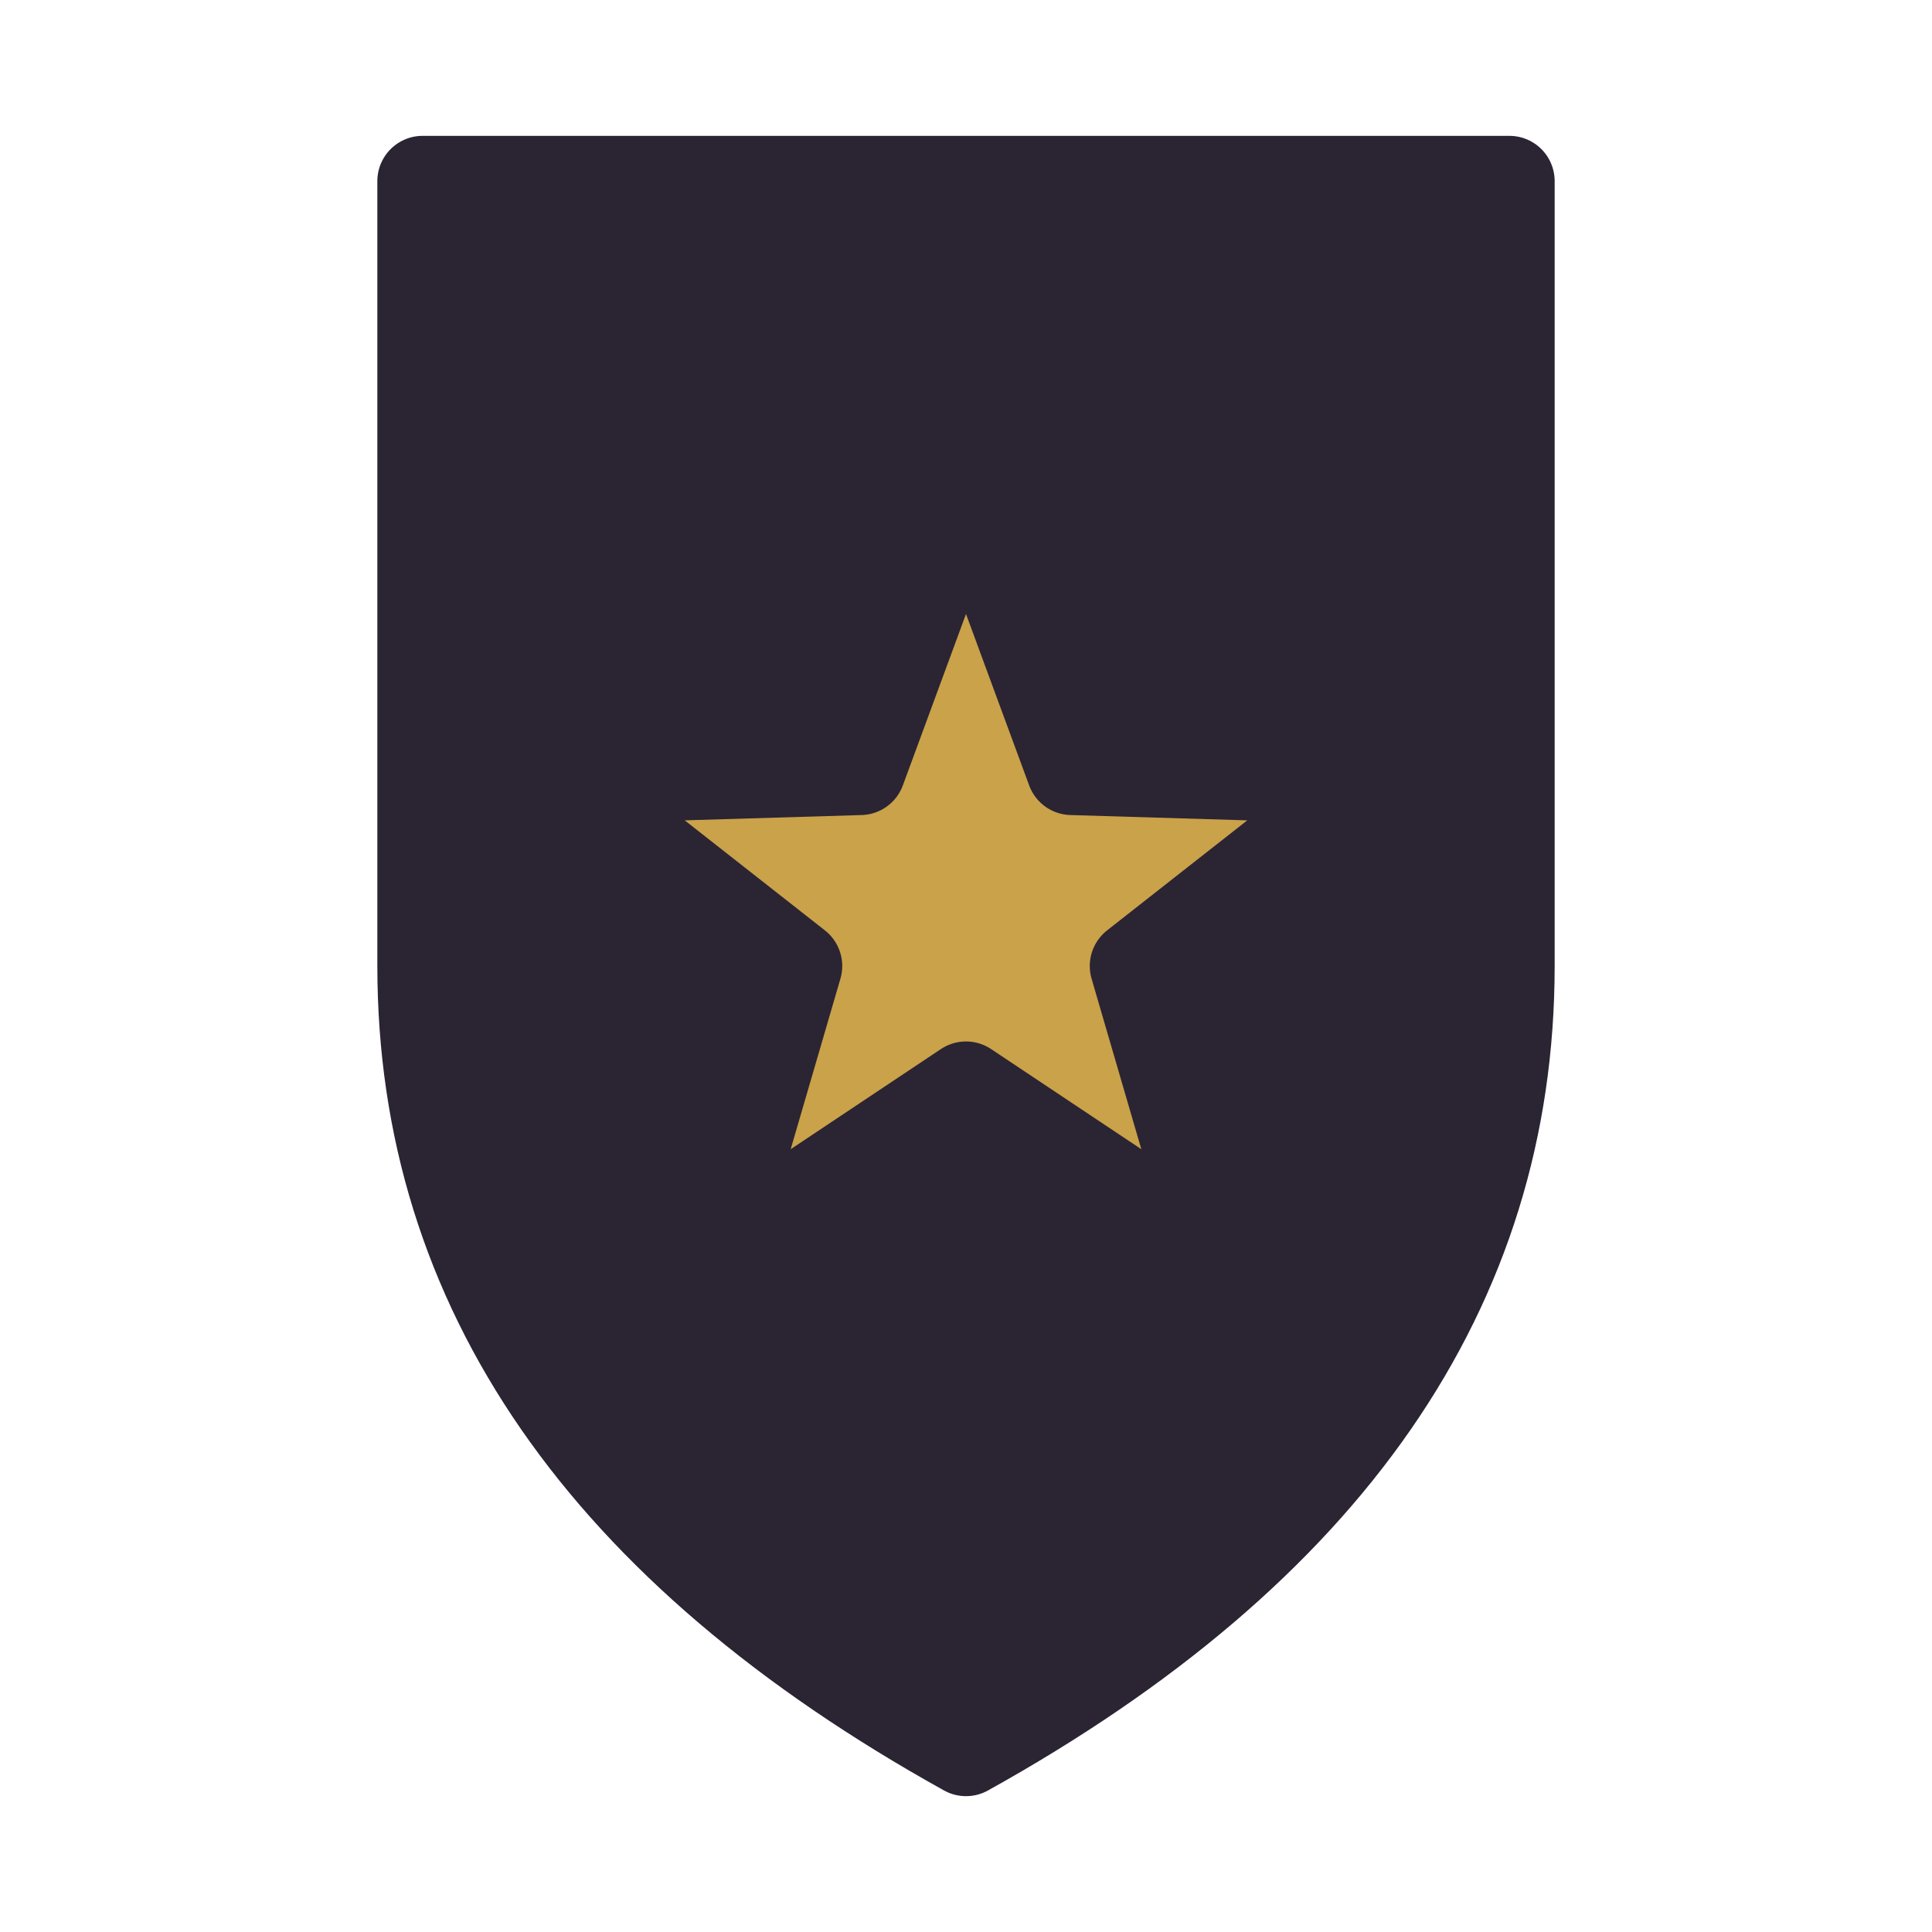
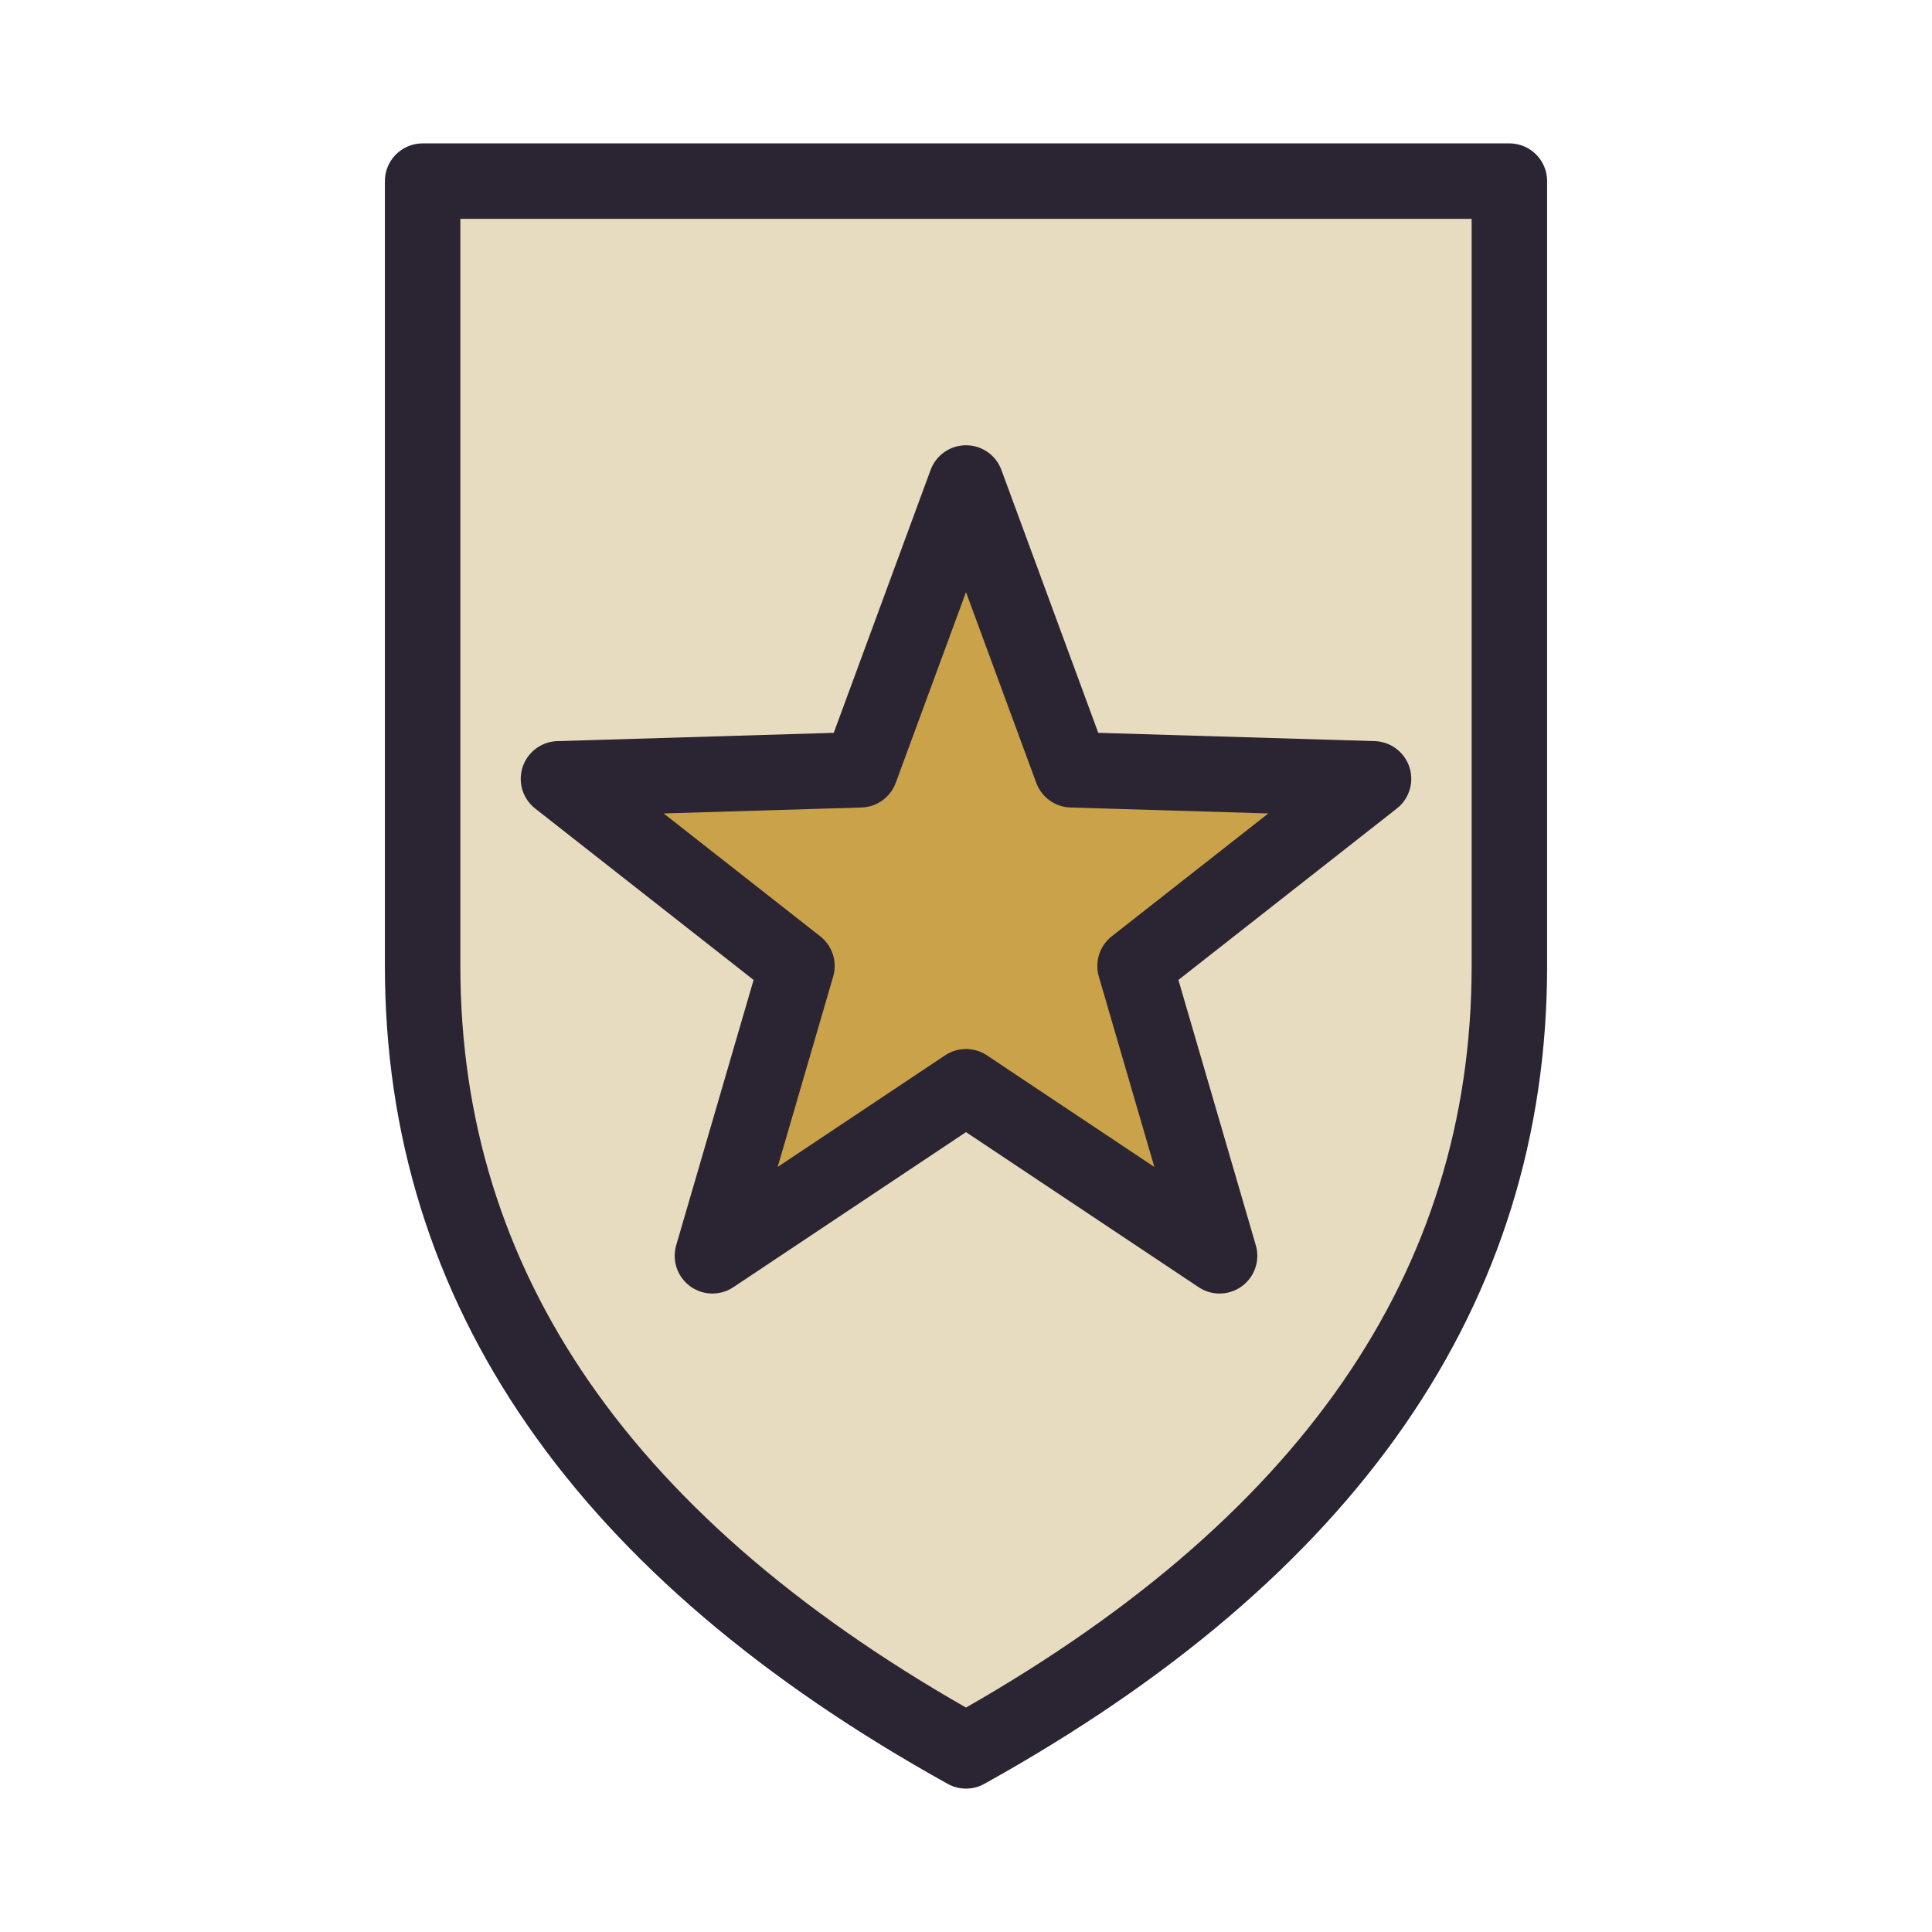
<svg xmlns="http://www.w3.org/2000/svg" width="64" height="64" viewBox="0 0 64 64">
-   <path d="M14,6 L50,6 L50,32 Q50,48 32,58 Q14,48 14,32 Z" fill="#2b2433" stroke="#2b2433" stroke-width="3" stroke-linejoin="round" stroke-linecap="round" />
-   <path d="M32,16 L35.5,25.5 L45.5,25.8 L37.6,32 L40.4,41.6 L32,36 L23.6,41.6 L26.4,32 L18.5,25.8 L28.5,25.5 Z" fill="#c9a24a" stroke="#2b2433" stroke-width="3" stroke-linejoin="round" stroke-linecap="round" />
+   <path d="M14,6 L50,6 L50,32 Q50,48 32,58 Q14,48 14,32 Z" fill="#e8dcc0" stroke="#2b2433" stroke-width="2.5" stroke-linejoin="round" stroke-linecap="round" />
+   <path d="M32,16 L35.5,25.5 L45.5,25.8 L37.6,32 L40.4,41.6 L32,36 L23.6,41.6 L26.4,32 L18.5,25.8 L28.5,25.5 Z" fill="#c9a24a" stroke="#2b2433" stroke-width="2.5" stroke-linejoin="round" stroke-linecap="round" />
</svg>
